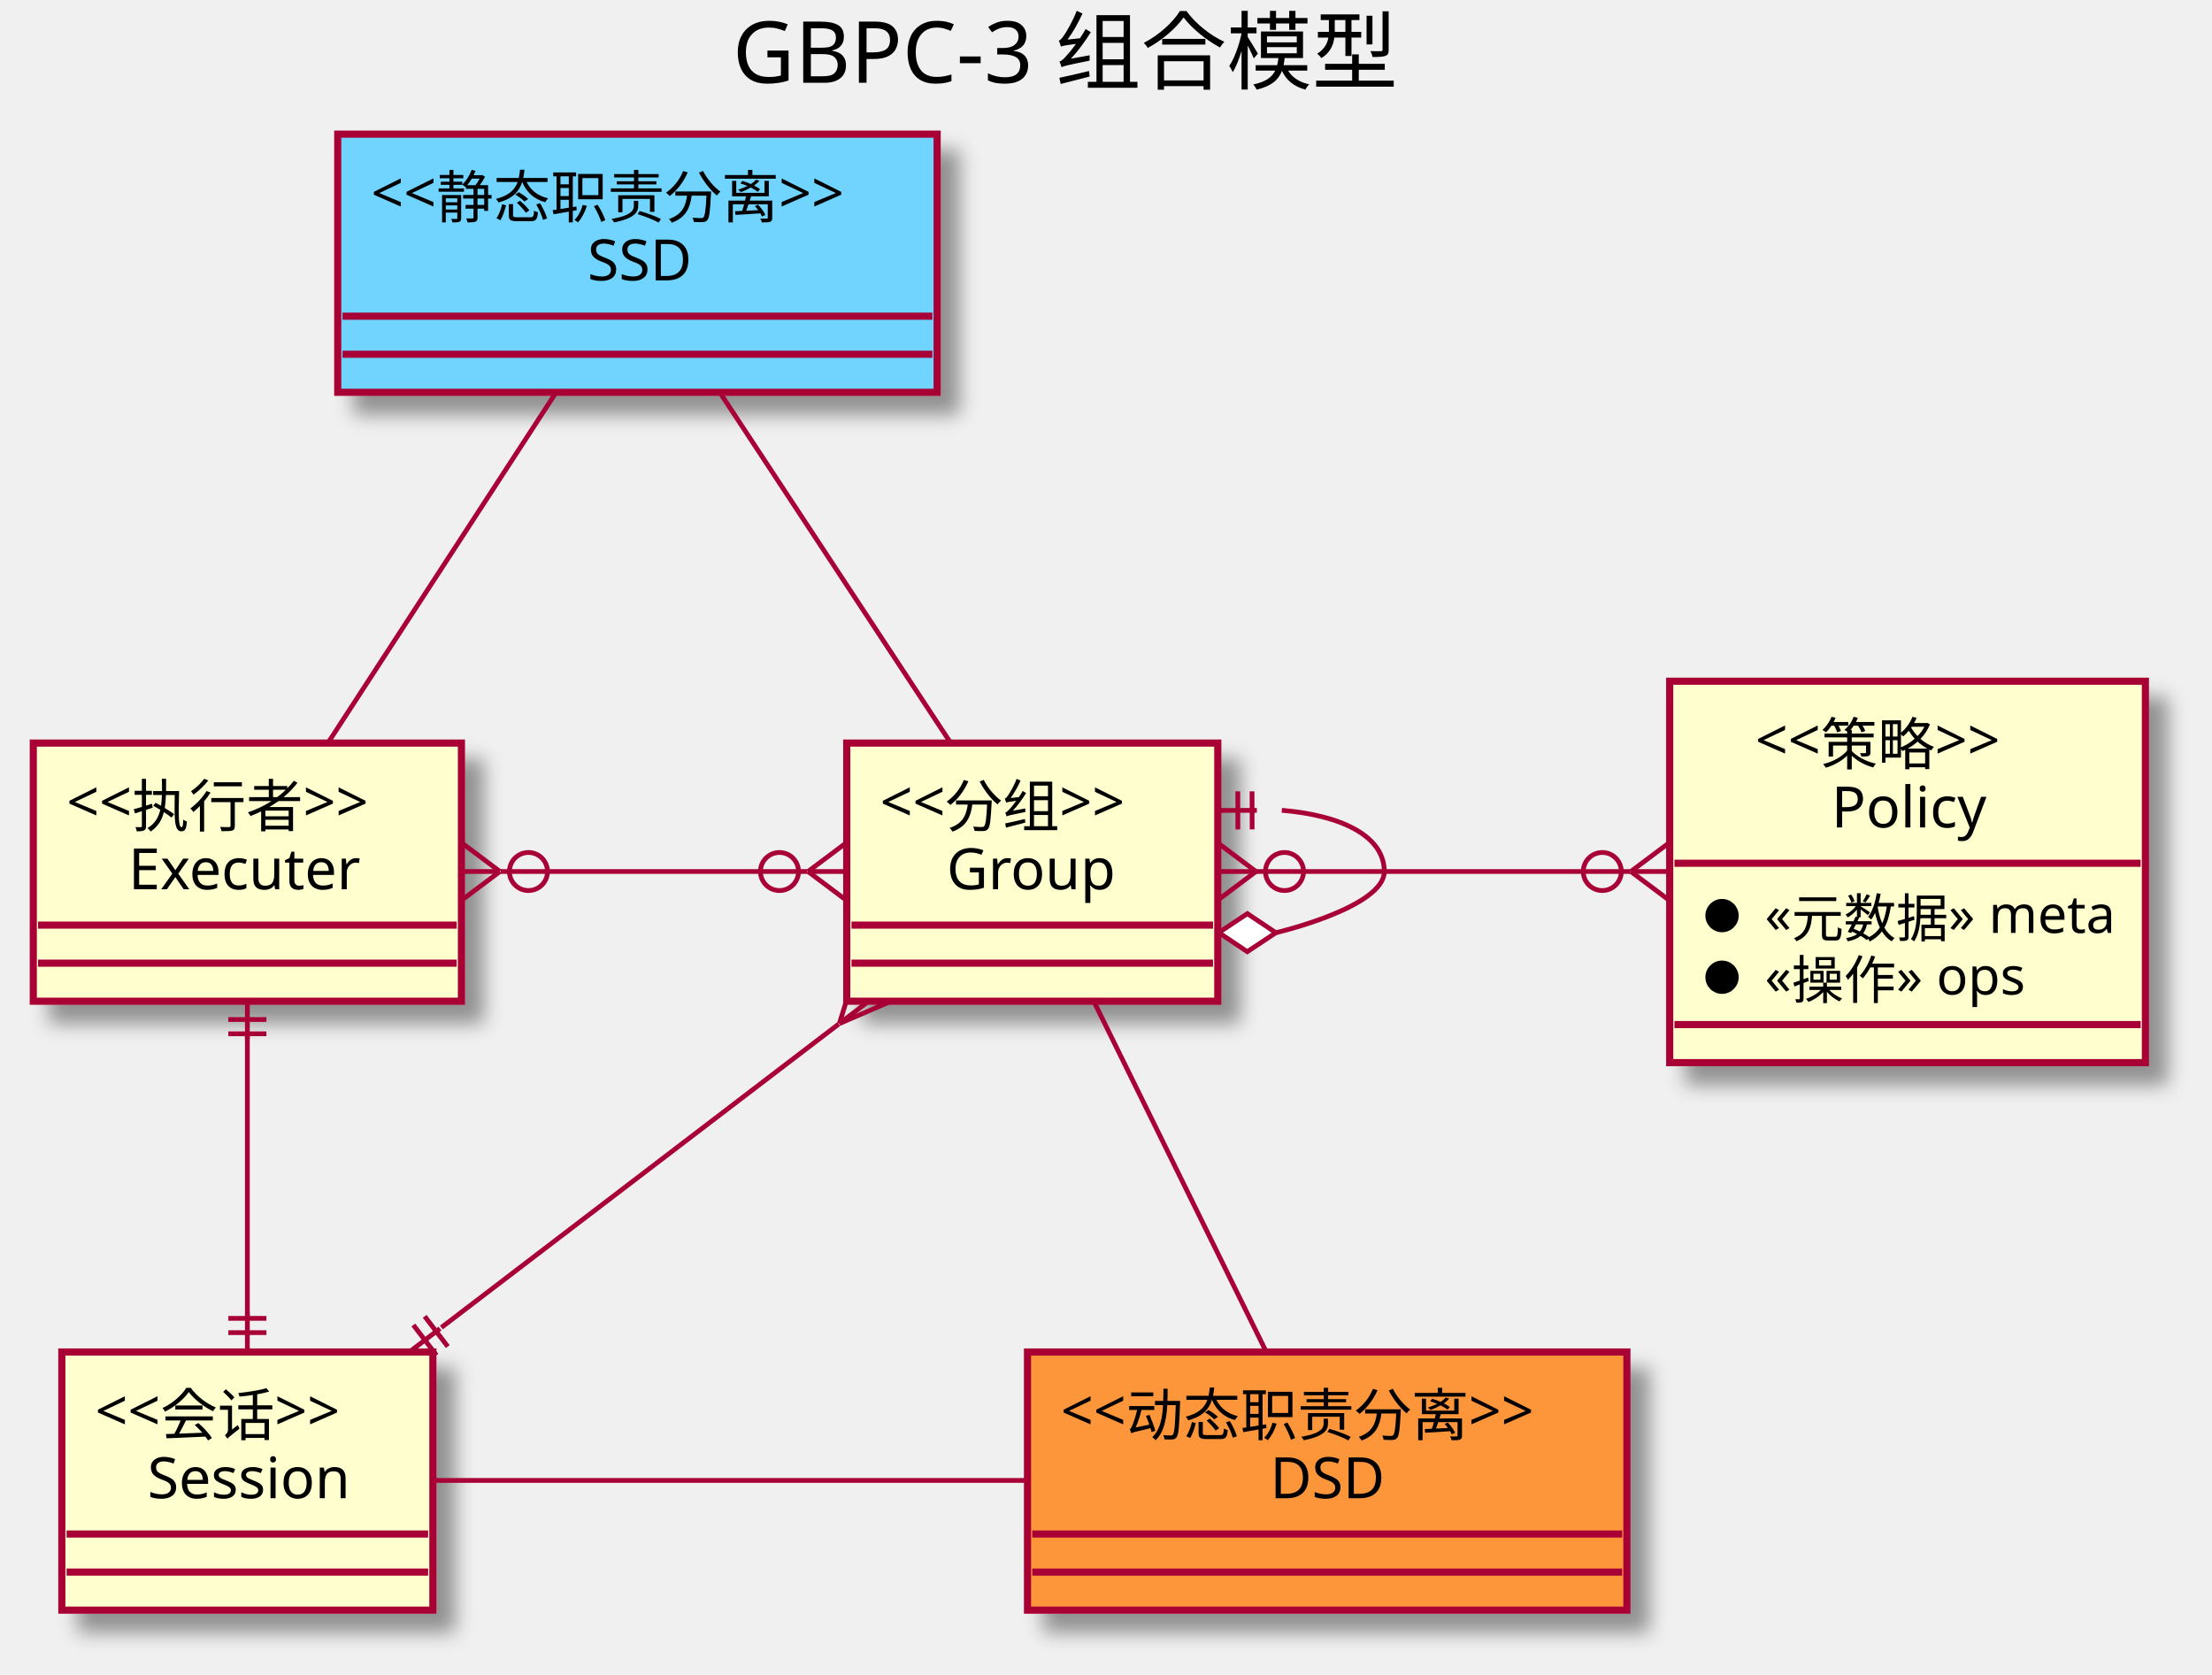
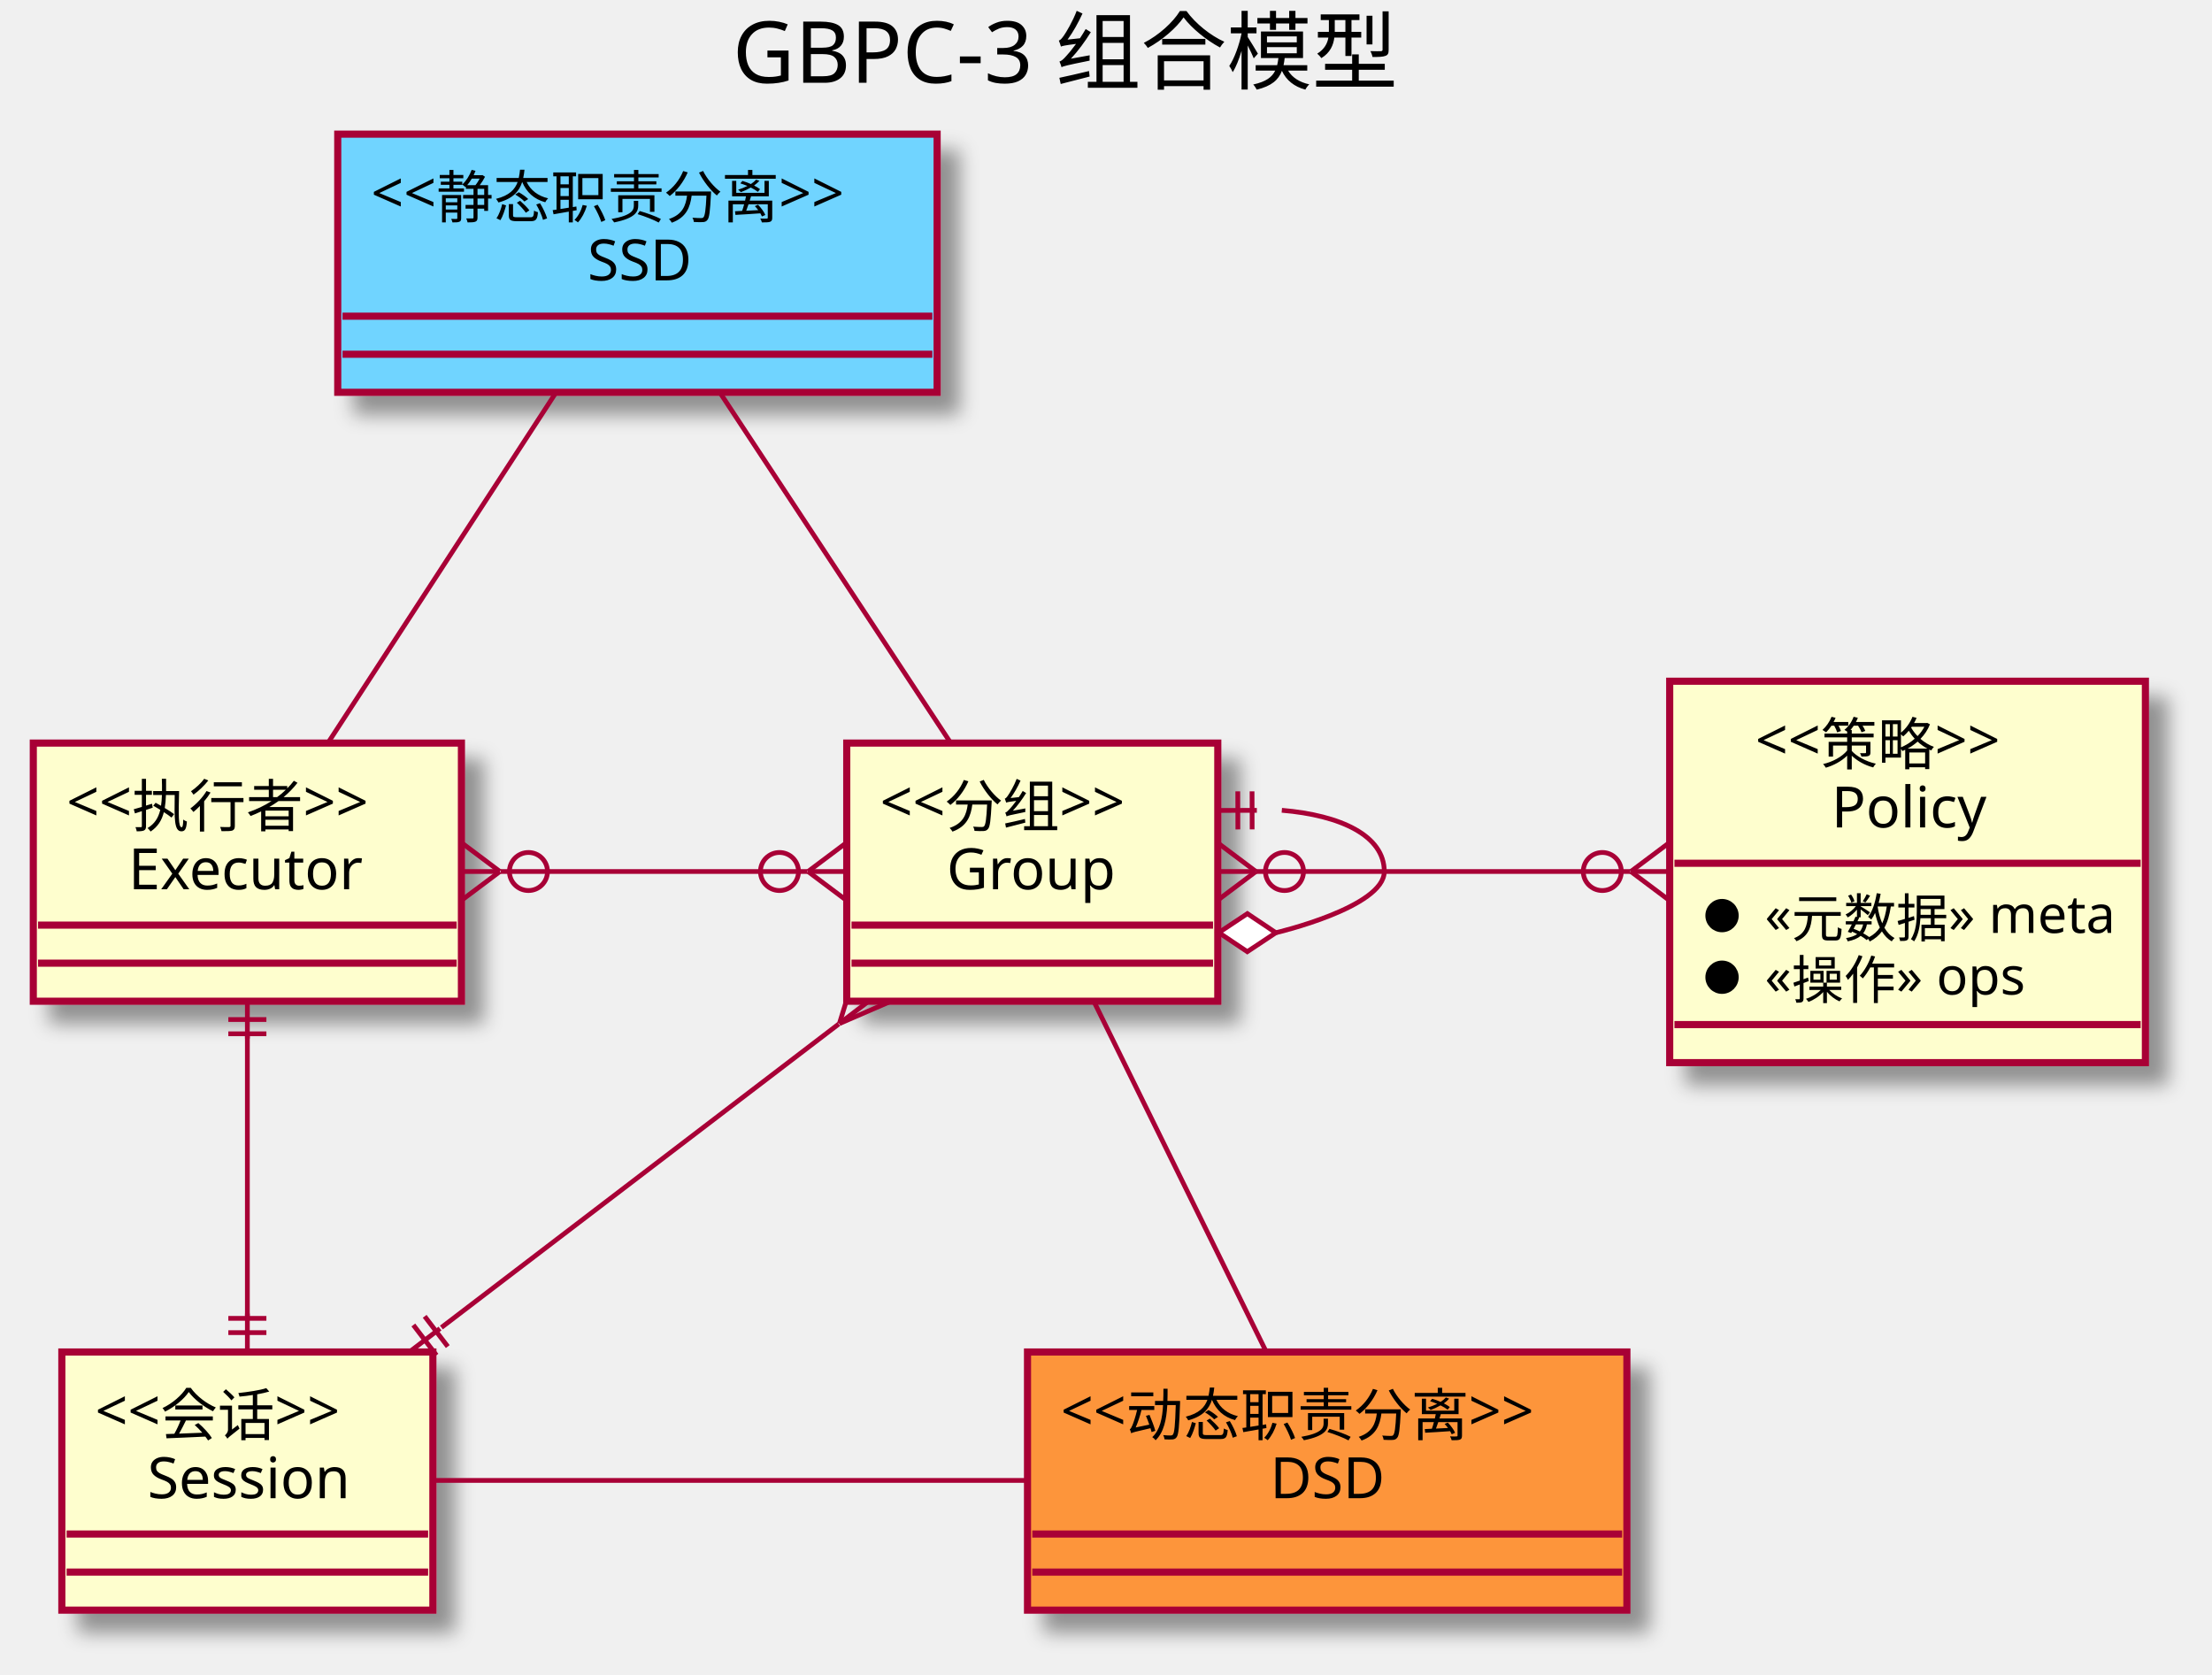
<svg xmlns="http://www.w3.org/2000/svg" contentScriptType="application/ecmascript" contentStyleType="text/css" height="452px" preserveAspectRatio="none" style="width:465px;height:352px;background:#FFFFFF;" version="1.1" viewBox="0 0 465 352" width="585px" zoomAndPan="magnify">
  <defs>
    <filter height="300%" id="fdq6cs440e3cl" width="300%" x="-1" y="-1">
      <feGaussianBlur result="blurOut" stdDeviation="2.0" />
      <feColorMatrix in="blurOut" result="blurOut2" type="matrix" values="0 0 0 0 0 0 0 0 0 0 0 0 0 0 0 0 0 0 .4 0" />
      <feOffset dx="4.0" dy="4.0" in="blurOut2" result="blurOut3" />
      <feBlend in="SourceGraphic" in2="blurOut3" mode="normal" />
    </filter>
  </defs>
  <g>
-     <text fill="#000000" font-family="sans-serif" font-size="18" lengthAdjust="spacing" textLength="144" x="154" y="17.402">GBPC-3 组合模型</text>
-     <rect codeLine="6" fill="#FEFECE" filter="url(#fdq6cs440e3cl)" height="54.266" id="executer" style="stroke:#A80036;stroke-width:1.5;" width="90" x="7" y="156.199" />
-     <text fill="#000000" font-family="sans-serif" font-size="12" lengthAdjust="spacing" textLength="76" x="14" y="172.801">&lt;&lt;执行者&gt;&gt;</text>
-     <text fill="#000000" font-family="sans-serif" font-size="12" lengthAdjust="spacing" textLength="50" x="27" y="186.934">Executer</text>
+     <text fill="#000000" font-family="sans-serif" font-size="18" lengthAdjust="spacing" textLength="144" x="154" y="17.402">GBPC-3 组合模型
+         </text>
+     <rect codeLine="6" fill="#FEFECE" filter="url(#fdq6cs440e3cl)" height="54.266" id="executor" style="stroke:#A80036;stroke-width:1.5;" width="90" x="7" y="156.199" />
+     <text fill="#000000" font-family="sans-serif" font-size="12" lengthAdjust="spacing" textLength="76" x="14" y="172.801">&lt;&lt;执行者&gt;&gt;
+         </text>
+     <text fill="#000000" font-family="sans-serif" font-size="12" lengthAdjust="spacing" textLength="50" x="27" y="186.934">Executor
+         </text>
    <line style="stroke:#A80036;stroke-width:1.5;" x1="8" x2="96" y1="194.465" y2="194.465" />
    <line style="stroke:#A80036;stroke-width:1.5;" x1="8" x2="96" y1="202.465" y2="202.465" />
    <rect codeLine="9" fill="#FEFECE" filter="url(#fdq6cs440e3cl)" height="54.266" id="group" style="stroke:#A80036;stroke-width:1.5;" width="78" x="178" y="156.199" />
-     <text fill="#000000" font-family="sans-serif" font-size="12" lengthAdjust="spacing" textLength="64" x="185" y="172.801">&lt;&lt;分组&gt;&gt;</text>
-     <text fill="#000000" font-family="sans-serif" font-size="12" lengthAdjust="spacing" textLength="36" x="199" y="186.934">Group</text>
+     <text fill="#000000" font-family="sans-serif" font-size="12" lengthAdjust="spacing" textLength="64" x="185" y="172.801">&lt;&lt;分组&gt;&gt;
+         </text>
+     <text fill="#000000" font-family="sans-serif" font-size="12" lengthAdjust="spacing" textLength="36" x="199" y="186.934">Group
+         </text>
    <line style="stroke:#A80036;stroke-width:1.5;" x1="179" x2="255" y1="194.465" y2="194.465" />
    <line style="stroke:#A80036;stroke-width:1.5;" x1="179" x2="255" y1="202.465" y2="202.465" />
    <rect codeLine="12" fill="#FEFECE" filter="url(#fdq6cs440e3cl)" height="80.176" id="policy" style="stroke:#A80036;stroke-width:1.5;" width="100" x="351" y="143.199" />
-     <text fill="#000000" font-family="sans-serif" font-size="12" lengthAdjust="spacing" textLength="64" x="369" y="159.801">&lt;&lt;策略&gt;&gt;</text>
-     <text fill="#000000" font-family="sans-serif" font-size="12" lengthAdjust="spacing" textLength="32" x="385" y="173.934">Policy</text>
+     <text fill="#000000" font-family="sans-serif" font-size="12" lengthAdjust="spacing" textLength="64" x="369" y="159.801">&lt;&lt;策略&gt;&gt;
+         </text>
+     <text fill="#000000" font-family="sans-serif" font-size="12" lengthAdjust="spacing" textLength="32" x="385" y="173.934">Policy
+         </text>
    <line style="stroke:#A80036;stroke-width:1.5;" x1="352" x2="450" y1="181.465" y2="181.465" />
    <ellipse cx="362" cy="192.465" fill="#000000" rx="3" ry="3" style="stroke:#000000;stroke-width:1.0;" />
-     <text fill="#000000" font-family="sans-serif" font-size="11" lengthAdjust="spacing" textLength="74" x="371" y="196.1">«元数据» meta</text>
+     <text fill="#000000" font-family="sans-serif" font-size="11" lengthAdjust="spacing" textLength="74" x="371" y="196.1">«元数据» meta
+         </text>
    <ellipse cx="362" cy="205.42" fill="#000000" rx="3" ry="3" style="stroke:#000000;stroke-width:1.0;" />
-     <text fill="#000000" font-family="sans-serif" font-size="11" lengthAdjust="spacing" textLength="57" x="371" y="209.055">«操作» ops</text>
+     <text fill="#000000" font-family="sans-serif" font-size="11" lengthAdjust="spacing" textLength="57" x="371" y="209.055">«操作» ops
+         </text>
    <line style="stroke:#A80036;stroke-width:1.5;" x1="352" x2="450" y1="215.375" y2="215.375" />
    <rect codeLine="17" fill="#FEFECE" filter="url(#fdq6cs440e3cl)" height="54.266" id="session" style="stroke:#A80036;stroke-width:1.5;" width="78" x="13" y="284.199" />
-     <text fill="#000000" font-family="sans-serif" font-size="12" lengthAdjust="spacing" textLength="64" x="20" y="300.801">&lt;&lt;会话&gt;&gt;</text>
-     <text fill="#000000" font-family="sans-serif" font-size="12" lengthAdjust="spacing" textLength="42" x="31" y="314.934">Session</text>
+     <text fill="#000000" font-family="sans-serif" font-size="12" lengthAdjust="spacing" textLength="64" x="20" y="300.801">&lt;&lt;会话&gt;&gt;
+         </text>
+     <text fill="#000000" font-family="sans-serif" font-size="12" lengthAdjust="spacing" textLength="42" x="31" y="314.934">Session
+         </text>
    <line style="stroke:#A80036;stroke-width:1.5;" x1="14" x2="90" y1="322.465" y2="322.465" />
    <line style="stroke:#A80036;stroke-width:1.5;" x1="14" x2="90" y1="330.465" y2="330.465" />
    <rect codeLine="20" fill="#70D4FF" filter="url(#fdq6cs440e3cl)" height="54.266" id="ssd" style="stroke:#A80036;stroke-width:1.5;" width="126" x="71" y="28.199" />
-     <text fill="#000000" font-family="sans-serif" font-size="12" lengthAdjust="spacing" textLength="112" x="78" y="44.801">&lt;&lt;静态职责分离&gt;&gt;</text>
-     <text fill="#000000" font-family="sans-serif" font-size="12" lengthAdjust="spacing" textLength="21" x="123.5" y="58.934">SSD</text>
+     <text fill="#000000" font-family="sans-serif" font-size="12" lengthAdjust="spacing" textLength="112" x="78" y="44.801">&lt;&lt;静态职责分离&gt;&gt;
+         </text>
+     <text fill="#000000" font-family="sans-serif" font-size="12" lengthAdjust="spacing" textLength="21" x="123.5" y="58.934">SSD
+         </text>
    <line style="stroke:#A80036;stroke-width:1.5;" x1="72" x2="196" y1="66.465" y2="66.465" />
    <line style="stroke:#A80036;stroke-width:1.5;" x1="72" x2="196" y1="74.465" y2="74.465" />
    <rect codeLine="23" fill="#FD953B" filter="url(#fdq6cs440e3cl)" height="54.266" id="dsd" style="stroke:#A80036;stroke-width:1.5;" width="126" x="216" y="284.199" />
-     <text fill="#000000" font-family="sans-serif" font-size="12" lengthAdjust="spacing" textLength="112" x="223" y="300.801">&lt;&lt;动态职责分离&gt;&gt;</text>
-     <text fill="#000000" font-family="sans-serif" font-size="12" lengthAdjust="spacing" textLength="24" x="267" y="314.934">DSD</text>
+     <text fill="#000000" font-family="sans-serif" font-size="12" lengthAdjust="spacing" textLength="112" x="223" y="300.801">&lt;&lt;动态职责分离&gt;&gt;
+         </text>
+     <text fill="#000000" font-family="sans-serif" font-size="12" lengthAdjust="spacing" textLength="24" x="267" y="314.934">DSD
+         </text>
    <line style="stroke:#A80036;stroke-width:1.5;" x1="217" x2="341" y1="322.465" y2="322.465" />
    <line style="stroke:#A80036;stroke-width:1.5;" x1="217" x2="341" y1="330.465" y2="330.465" />
-     <path codeLine="26" d="M117.01,82.309 C102.94,103.929 83.04,134.509 68.97,156.129 " fill="none" id="ssd-executer" style="stroke:#A80036;stroke-width:1.0;" />
+     <path codeLine="26" d="M117.01,82.309 C102.94,103.929 83.04,134.509 68.97,156.129 " fill="none" id="ssd-executor" style="stroke:#A80036;stroke-width:1.0;" />
    <path codeLine="27" d="M151.2,82.309 C165.44,103.929 185.59,134.509 199.82,156.129 " fill="none" id="ssd-group" style="stroke:#A80036;stroke-width:1.0;" />
-     <path codeLine="28" d="M105.27,183.199 C126.02,183.199 149.61,183.199 169.75,183.199 " fill="none" id="executer-group" style="stroke:#A80036;stroke-width:1.0;" />
+     <path codeLine="28" d="M105.27,183.199 C126.02,183.199 149.61,183.199 169.75,183.199 " fill="none" id="executor-group" style="stroke:#A80036;stroke-width:1.0;" />
    <line style="stroke:#A80036;stroke-width:1.0;" x1="169.86" x2="177.86" y1="183.199" y2="177.199" />
    <line style="stroke:#A80036;stroke-width:1.0;" x1="169.86" x2="177.86" y1="183.199" y2="189.199" />
    <line style="stroke:#A80036;stroke-width:1.0;" x1="169.86" x2="177.86" y1="183.199" y2="183.199" />
    <ellipse cx="163.86" cy="183.199" rx="4" ry="4" style="stroke:#A80036;stroke-width:1.0;fill:none;" />
    <line style="stroke:#A80036;stroke-width:1.0;fill:none;" x1="105.09" x2="97.09" y1="183.199" y2="189.199" />
    <line style="stroke:#A80036;stroke-width:1.0;fill:none;" x1="105.09" x2="97.09" y1="183.199" y2="177.199" />
    <line style="stroke:#A80036;stroke-width:1.0;fill:none;" x1="105.09" x2="97.09" y1="183.199" y2="183.199" />
    <ellipse cx="111.09" cy="183.199" rx="4" ry="4" style="stroke:#A80036;stroke-width:1.0;fill:none;" />
    <text fill="#000000" font-family="sans-serif" font-size="13" lengthAdjust="spacing" textLength="0" x="159.5" y="176.768" />
    <path codeLine="29" d="M264.04,183.199 C288,183.199 317.36,183.199 342.74,183.199 " fill="none" id="group-policy" style="stroke:#A80036;stroke-width:1.0;" />
    <line style="stroke:#A80036;stroke-width:1.0;" x1="342.83" x2="350.83" y1="183.199" y2="177.199" />
    <line style="stroke:#A80036;stroke-width:1.0;" x1="342.83" x2="350.83" y1="183.199" y2="189.199" />
    <line style="stroke:#A80036;stroke-width:1.0;" x1="342.83" x2="350.83" y1="183.199" y2="183.199" />
    <ellipse cx="336.83" cy="183.199" rx="4" ry="4" style="stroke:#A80036;stroke-width:1.0;fill:none;" />
    <line style="stroke:#A80036;stroke-width:1.0;fill:none;" x1="264.02" x2="256.02" y1="183.199" y2="189.199" />
    <line style="stroke:#A80036;stroke-width:1.0;fill:none;" x1="264.02" x2="256.02" y1="183.199" y2="177.199" />
    <line style="stroke:#A80036;stroke-width:1.0;fill:none;" x1="264.02" x2="256.02" y1="183.199" y2="183.199" />
    <ellipse cx="270.02" cy="183.199" rx="4" ry="4" style="stroke:#A80036;stroke-width:1.0;fill:none;" />
    <text fill="#000000" font-family="sans-serif" font-size="13" lengthAdjust="spacing" textLength="0" x="323.5" y="176.768" />
-     <path codeLine="30" d="M52,217.429 C52,235.839 52,258.659 52,277.049 " fill="none" id="executer-session" style="stroke:#A80036;stroke-width:1.0;" />
+     <path codeLine="30" d="M52,217.429 C52,235.839 52,258.659 52,277.049 " fill="none" id="executor-session" style="stroke:#A80036;stroke-width:1.0;" />
    <line style="stroke:#A80036;stroke-width:1.0;" x1="56" x2="48" y1="280.129" y2="280.129" />
    <line style="stroke:#A80036;stroke-width:1.0;" x1="56" x2="48" y1="277.129" y2="277.129" />
    <line style="stroke:#A80036;stroke-width:1.0;" x1="52" x2="52" y1="276.129" y2="284.129" />
    <line style="stroke:#A80036;stroke-width:1.0;" x1="48" x2="56" y1="214.309" y2="214.309" />
    <line style="stroke:#A80036;stroke-width:1.0;" x1="48" x2="56" y1="217.309" y2="217.309" />
    <line style="stroke:#A80036;stroke-width:1.0;" x1="52" x2="52" y1="218.309" y2="210.309" />
    <path codeLine="31" d="M176.32,215.259 C150.89,234.689 118.24,259.619 92.79,279.049 " fill="none" id="group-session" style="stroke:#A80036;stroke-width:1.0;" />
    <line style="stroke:#A80036;stroke-width:1.0;" x1="91.747" x2="86.89" y1="284.879" y2="278.522" />
    <line style="stroke:#A80036;stroke-width:1.0;" x1="94.131" x2="89.274" y1="283.058" y2="276.701" />
    <line style="stroke:#A80036;stroke-width:1.0;" x1="92.497" x2="86.14" y1="279.272" y2="284.129" />
    <line style="stroke:#A80036;stroke-width:1.0;" x1="176.453" x2="177.953" y1="215.166" y2="210.309" />
    <line style="stroke:#A80036;stroke-width:1.0;" x1="176.453" x2="187.667" y1="215.166" y2="210.309" />
    <line style="stroke:#A80036;stroke-width:1.0;" x1="176.453" x2="182.81" y1="215.166" y2="210.309" />
    <path codeLine="32" d="M269.46,170.329 C281.85,171.369 291,175.659 291,183.199 C291,190.739 268.21,196.066 268.21,196.066 " fill="none" id="group-group" style="stroke:#A80036;stroke-width:1.0;" />
    <polygon fill="#FFFFFF" points="256.21,196.039,262.201,200.052,268.21,196.066,262.219,192.052,256.21,196.039" style="stroke:#A80036;stroke-width:1.0;" />
    <line style="stroke:#A80036;stroke-width:1.0;" x1="260.219" x2="260.201" y1="174.35" y2="166.35" />
    <line style="stroke:#A80036;stroke-width:1.0;" x1="263.219" x2="263.201" y1="174.344" y2="166.344" />
    <line style="stroke:#A80036;stroke-width:1.0;" x1="264.21" x2="256.21" y1="170.342" y2="170.359" />
    <path codeLine="33" d="M229.85,210.309 C240.49,231.929 255.53,262.509 266.17,284.129 " fill="none" id="group-dsd" style="stroke:#A80036;stroke-width:1.0;" />
    <path codeLine="34" d="M91.02,311.199 C125.25,311.199 175.65,311.199 215.65,311.199 " fill="none" id="session-dsd" style="stroke:#A80036;stroke-width:1.0;" />
    <text fill="#000000" font-family="sans-serif" font-size="13" lengthAdjust="spacing" textLength="0" x="197.5" y="304.768" />
  </g>
</svg>
